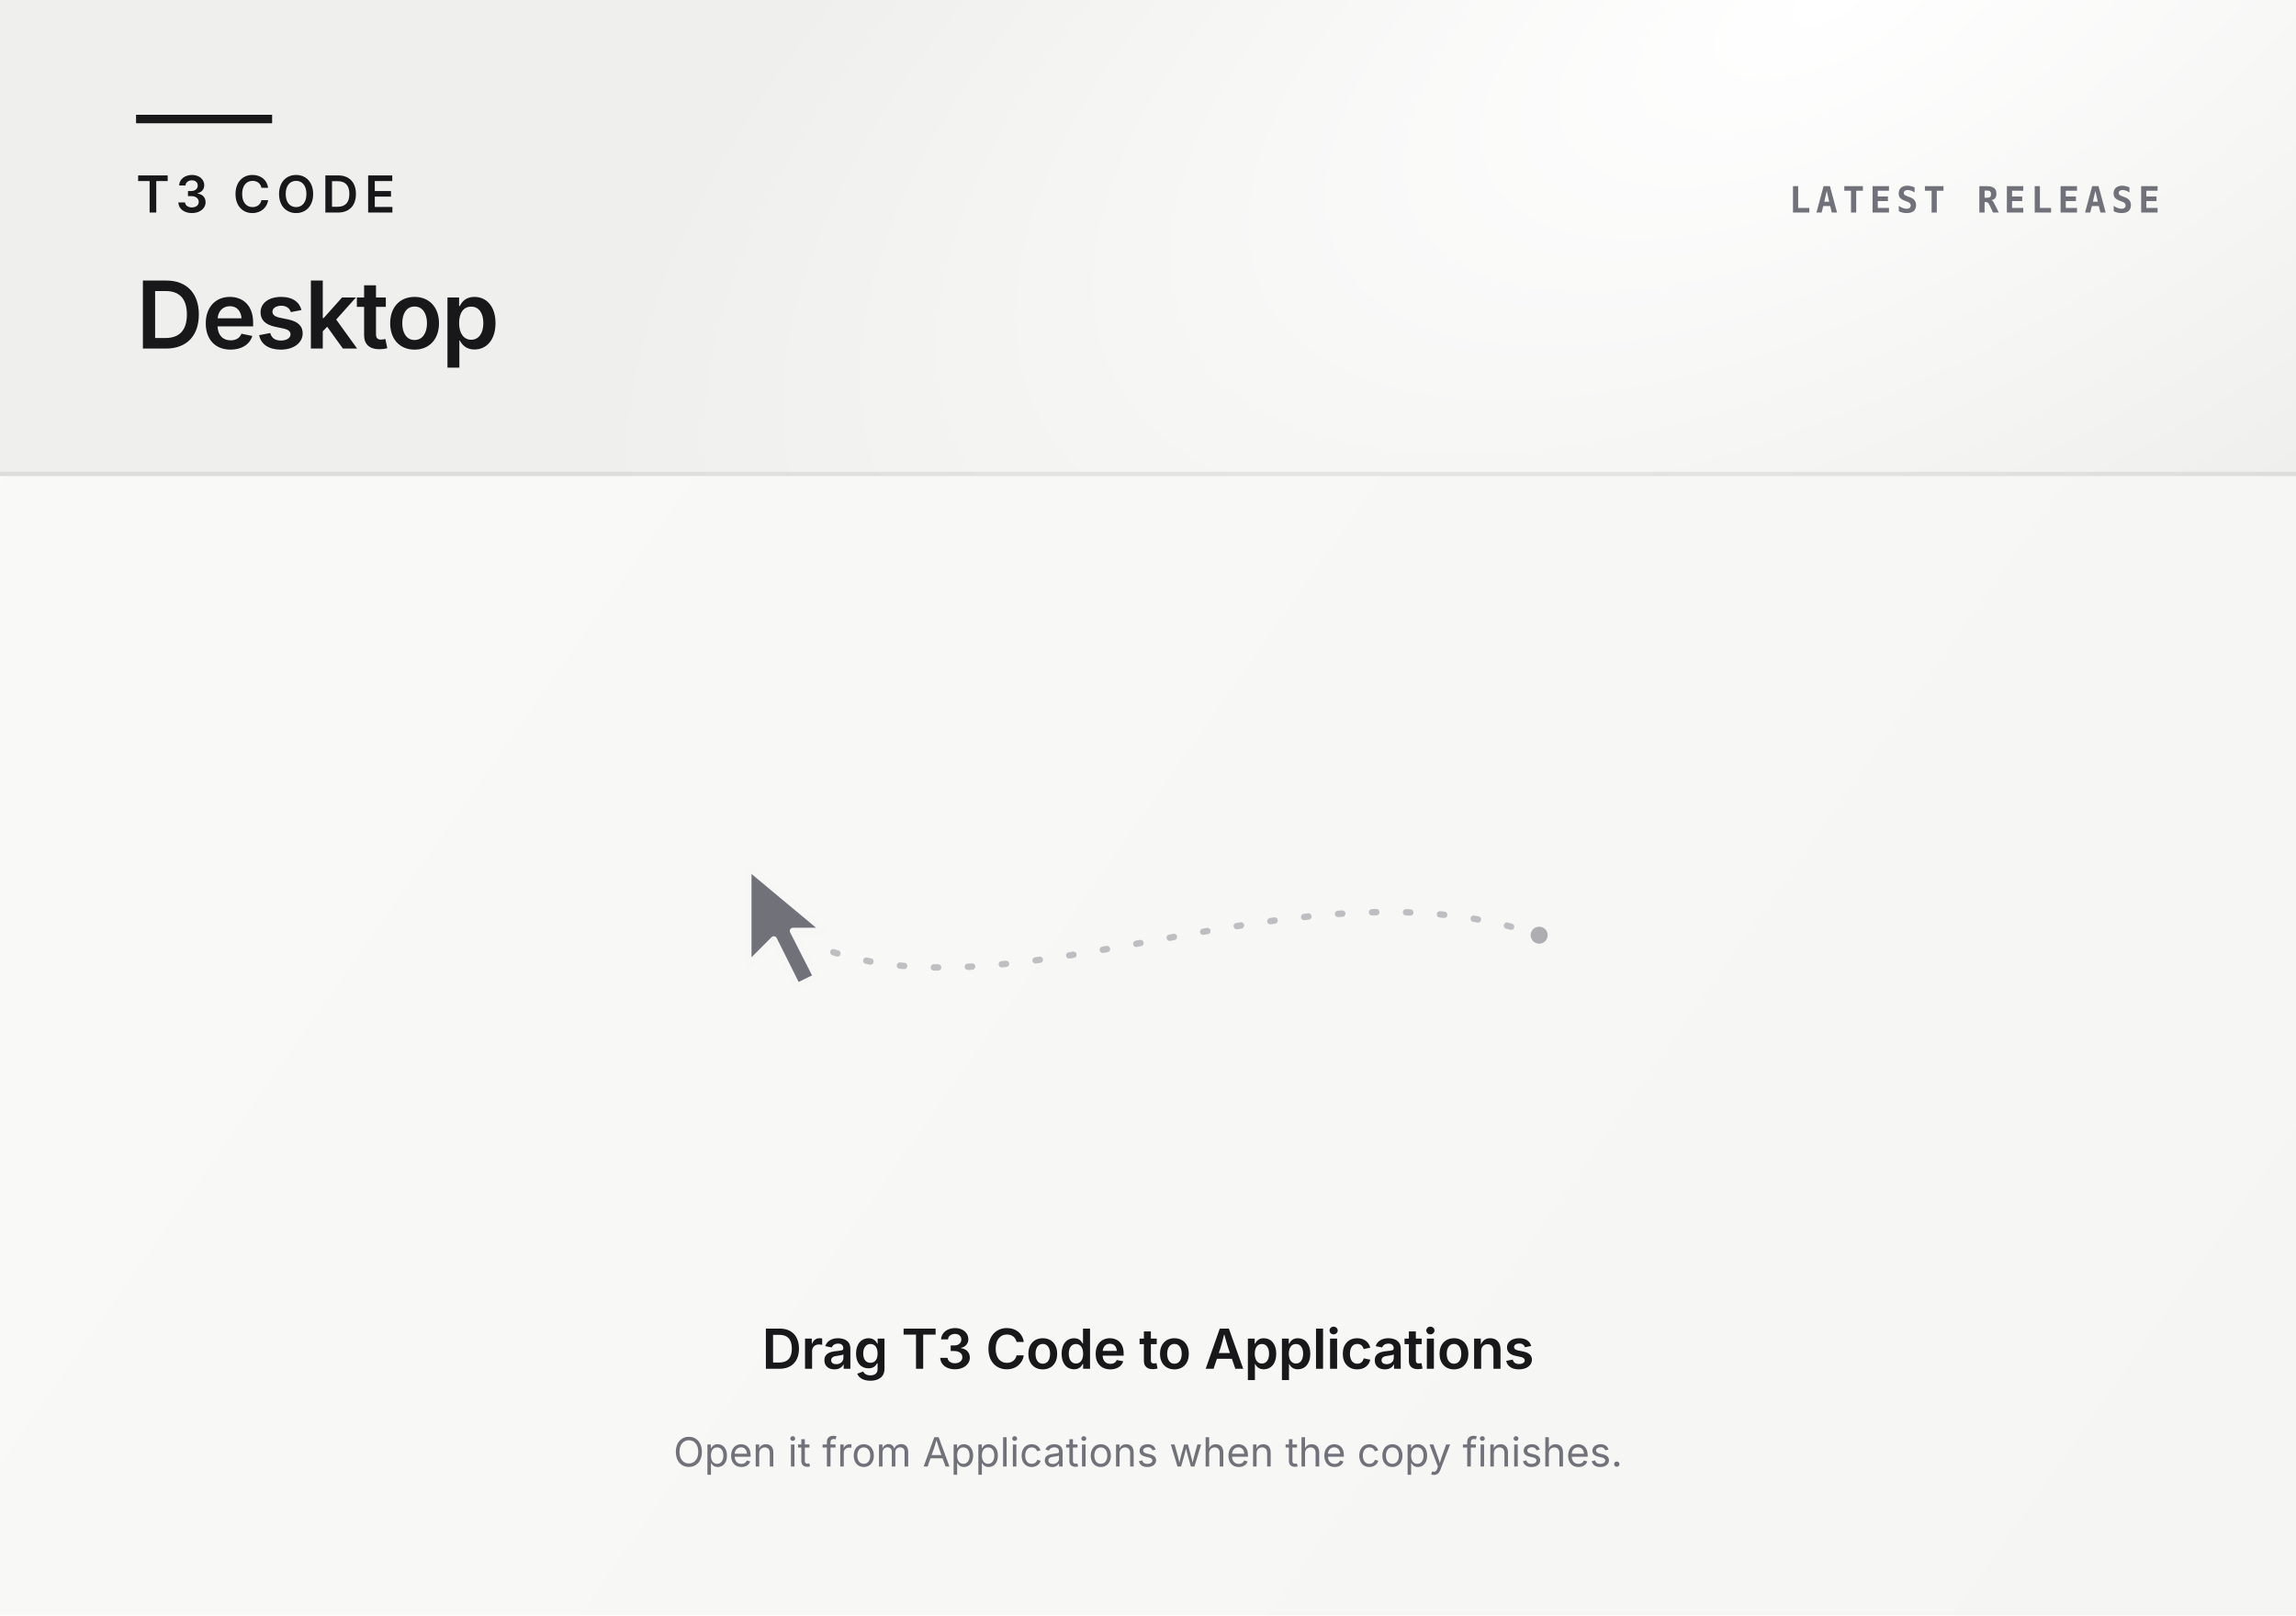
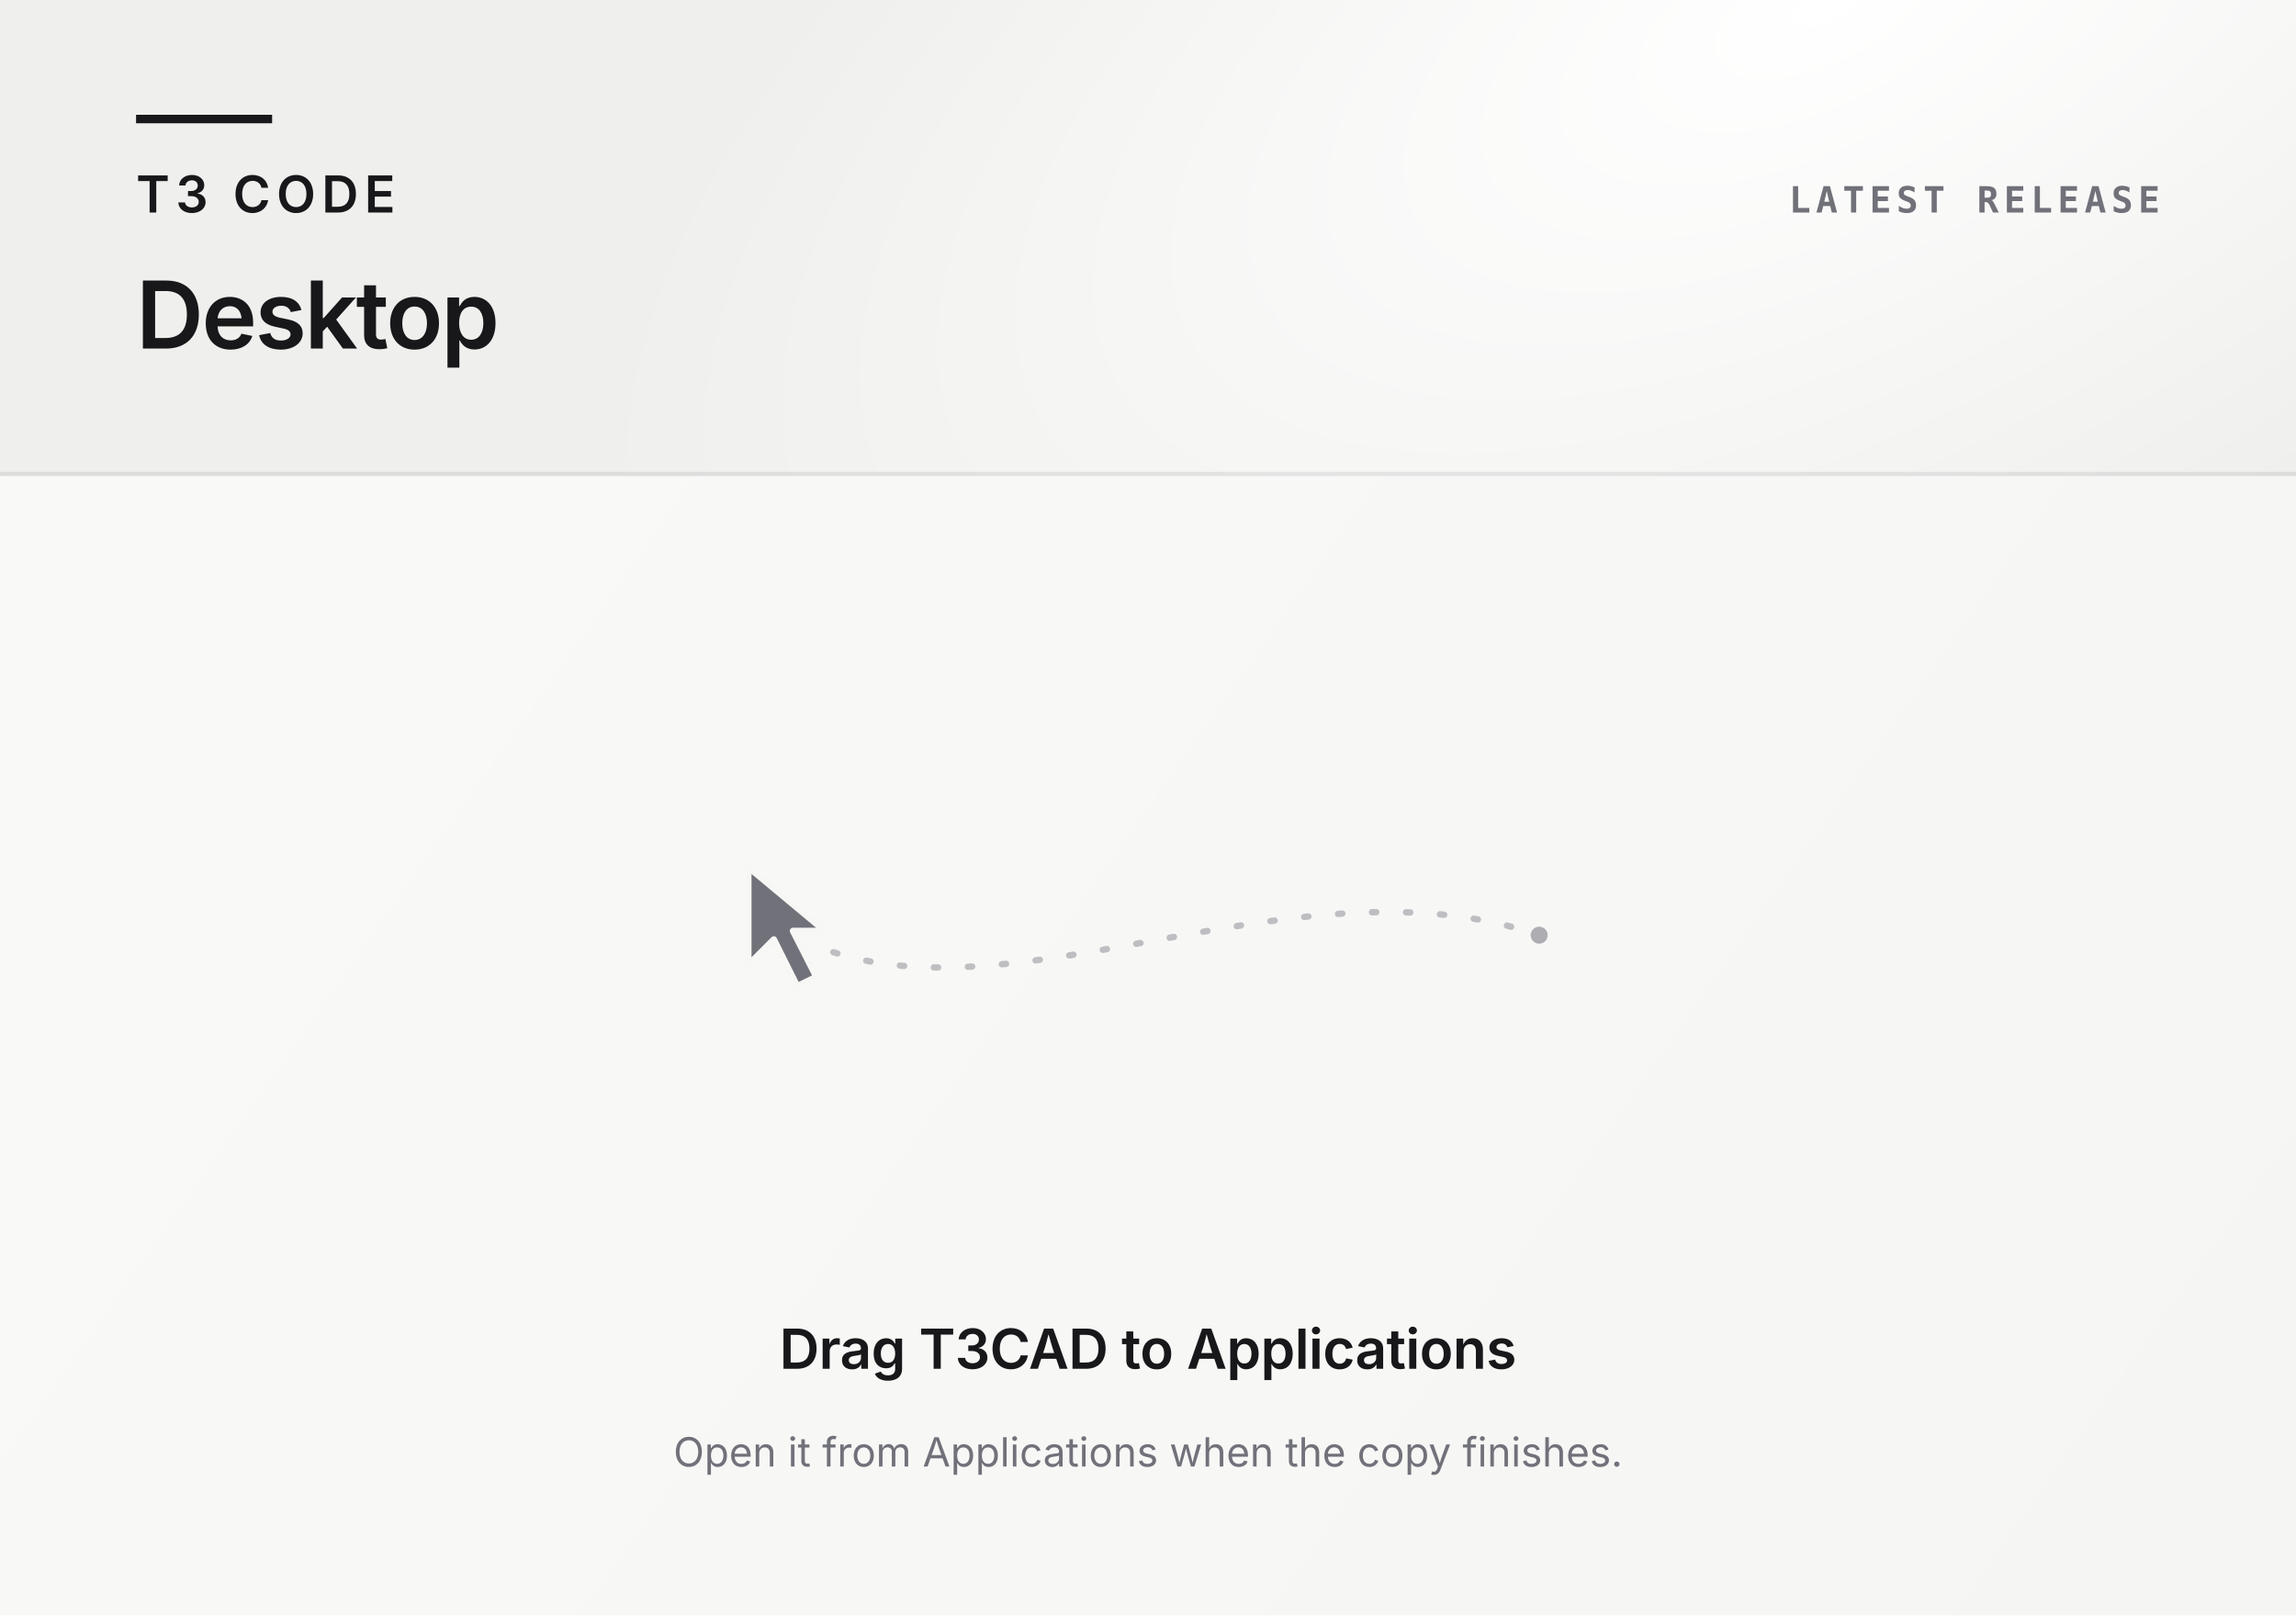
<svg xmlns="http://www.w3.org/2000/svg" width="1080" height="760" viewBox="0 0 540 380" fill="none">
  <defs>
    <linearGradient id="latest-surface" x1="0" y1="0" x2="540" y2="380" gradientUnits="userSpaceOnUse">
      <stop stop-color="#FAFAF9" />
      <stop offset="1" stop-color="#F5F5F4" />
    </linearGradient>
    <radialGradient id="latest-light" cx="0" cy="0" r="1" gradientUnits="userSpaceOnUse" gradientTransform="translate(430 0) rotate(152) scale(320 150)">
      <stop stop-color="#FFFFFF" />
      <stop offset="1" stop-color="#FFFFFF" stop-opacity="0" />
    </radialGradient>
  </defs>
  <rect width="540" height="380" fill="url(#latest-surface)" />
  <rect width="540" height="112" fill="#EFEFED" />
  <rect width="540" height="112" fill="url(#latest-light)" />
  <path d="M0 111.5H540" stroke="#18181B" stroke-opacity="0.08" />
  <path d="M32 28H64" stroke="#18181B" stroke-width="2" />
  <g font-family="-apple-system, BlinkMacSystemFont, sans-serif" fill="#18181B">
    <text x="32" y="50" font-size="12" font-weight="600" letter-spacing="1.4">T3 CODE</text>
    <text x="32" y="82" font-size="22" font-weight="600" letter-spacing="-0.45">Desktop</text>
    <text x="508" y="50" text-anchor="end" font-family="ui-monospace, SFMono-Regular, Menlo, monospace" font-size="8.5" font-weight="600" letter-spacing="1.2" fill="#71717A">LATEST RELEASE</text>
  </g>
  <path d="M196 224C242 239 307 201 362 220" stroke="#71717A" stroke-width="1.5" stroke-linecap="round" stroke-dasharray="1 7" opacity="0.42" />
  <circle cx="362" cy="220" r="2" fill="#71717A" opacity="0.55" />
  <path d="M176 204V227L182 221L187.5 232L192 229.8L186.5 219H194L176 204Z" fill="#71717A" stroke="#F7F7F5" stroke-width="1.5" stroke-linejoin="round" />
  <g font-family="-apple-system, BlinkMacSystemFont, sans-serif" text-anchor="middle">
-     <text x="270" y="322" font-size="13" font-weight="600" letter-spacing="-0.1" fill="#18181B">Drag T3 Code to Applications</text>
+     <text x="270" y="322" font-size="13" font-weight="600" letter-spacing="-0.1" fill="#18181B">Drag T3CAD to Applications</text>
    <text x="270" y="345" font-size="9.5" fill="#71717A">Open it from Applications when the copy finishes.</text>
  </g>
</svg>
